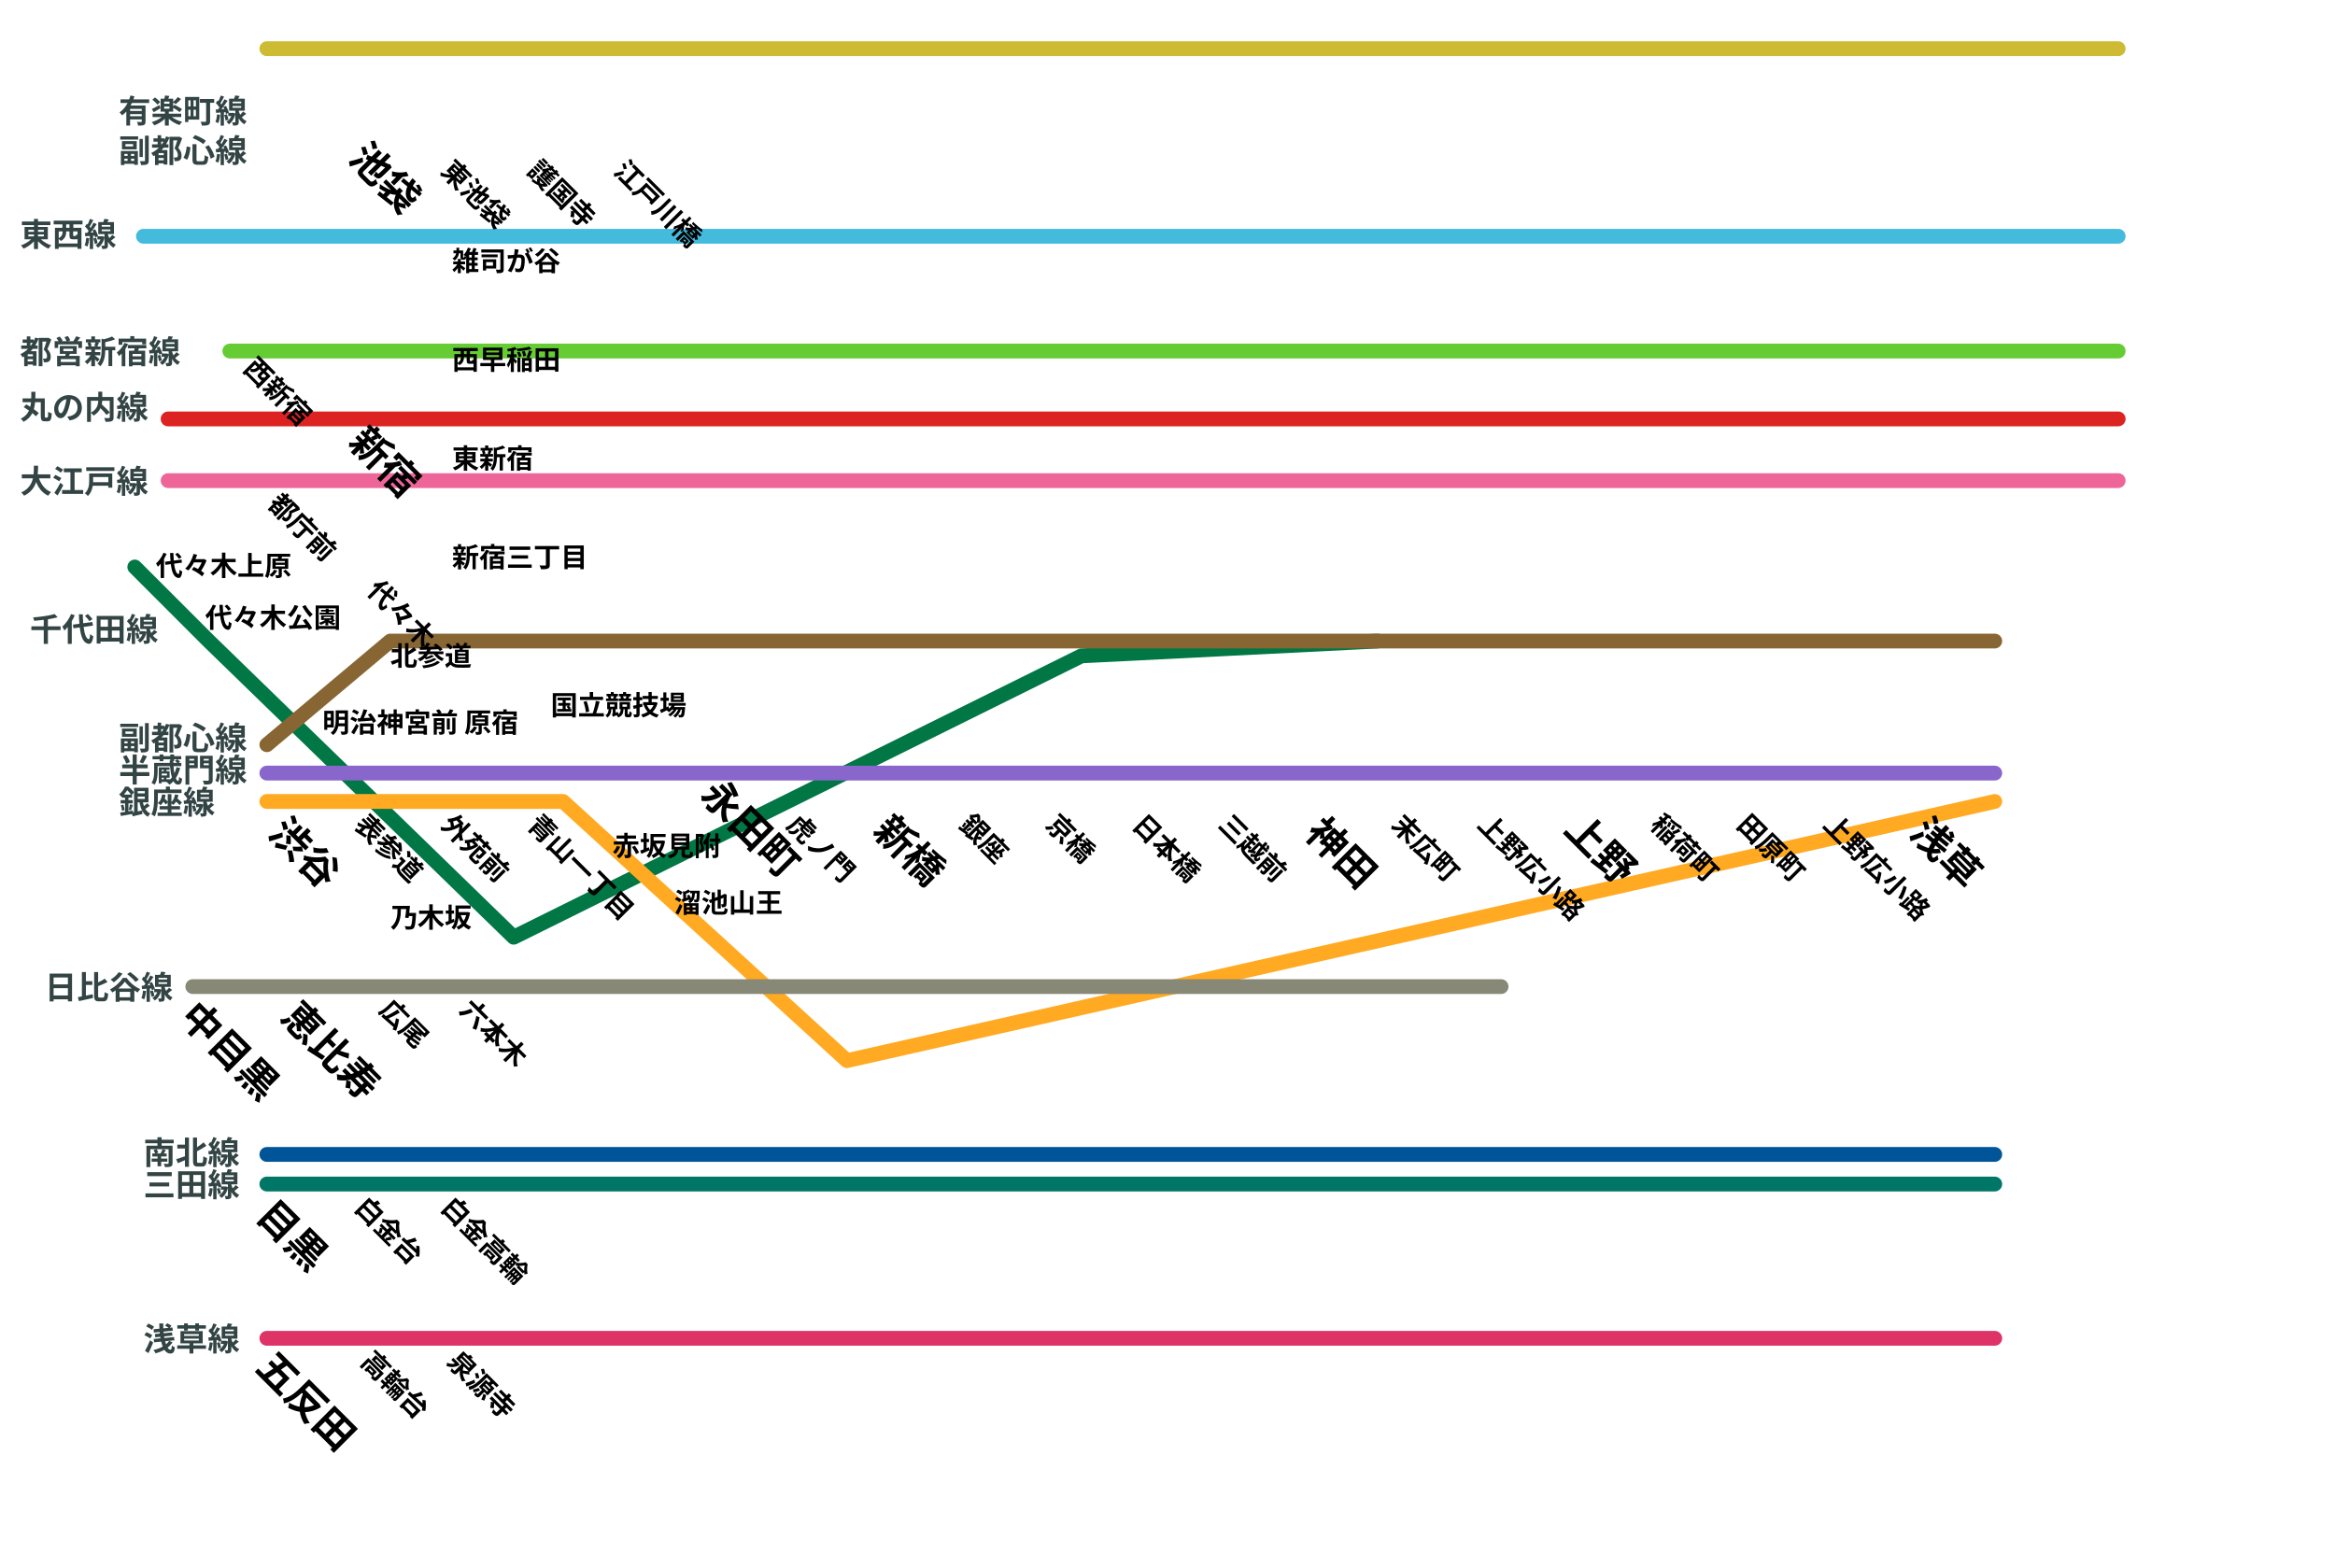
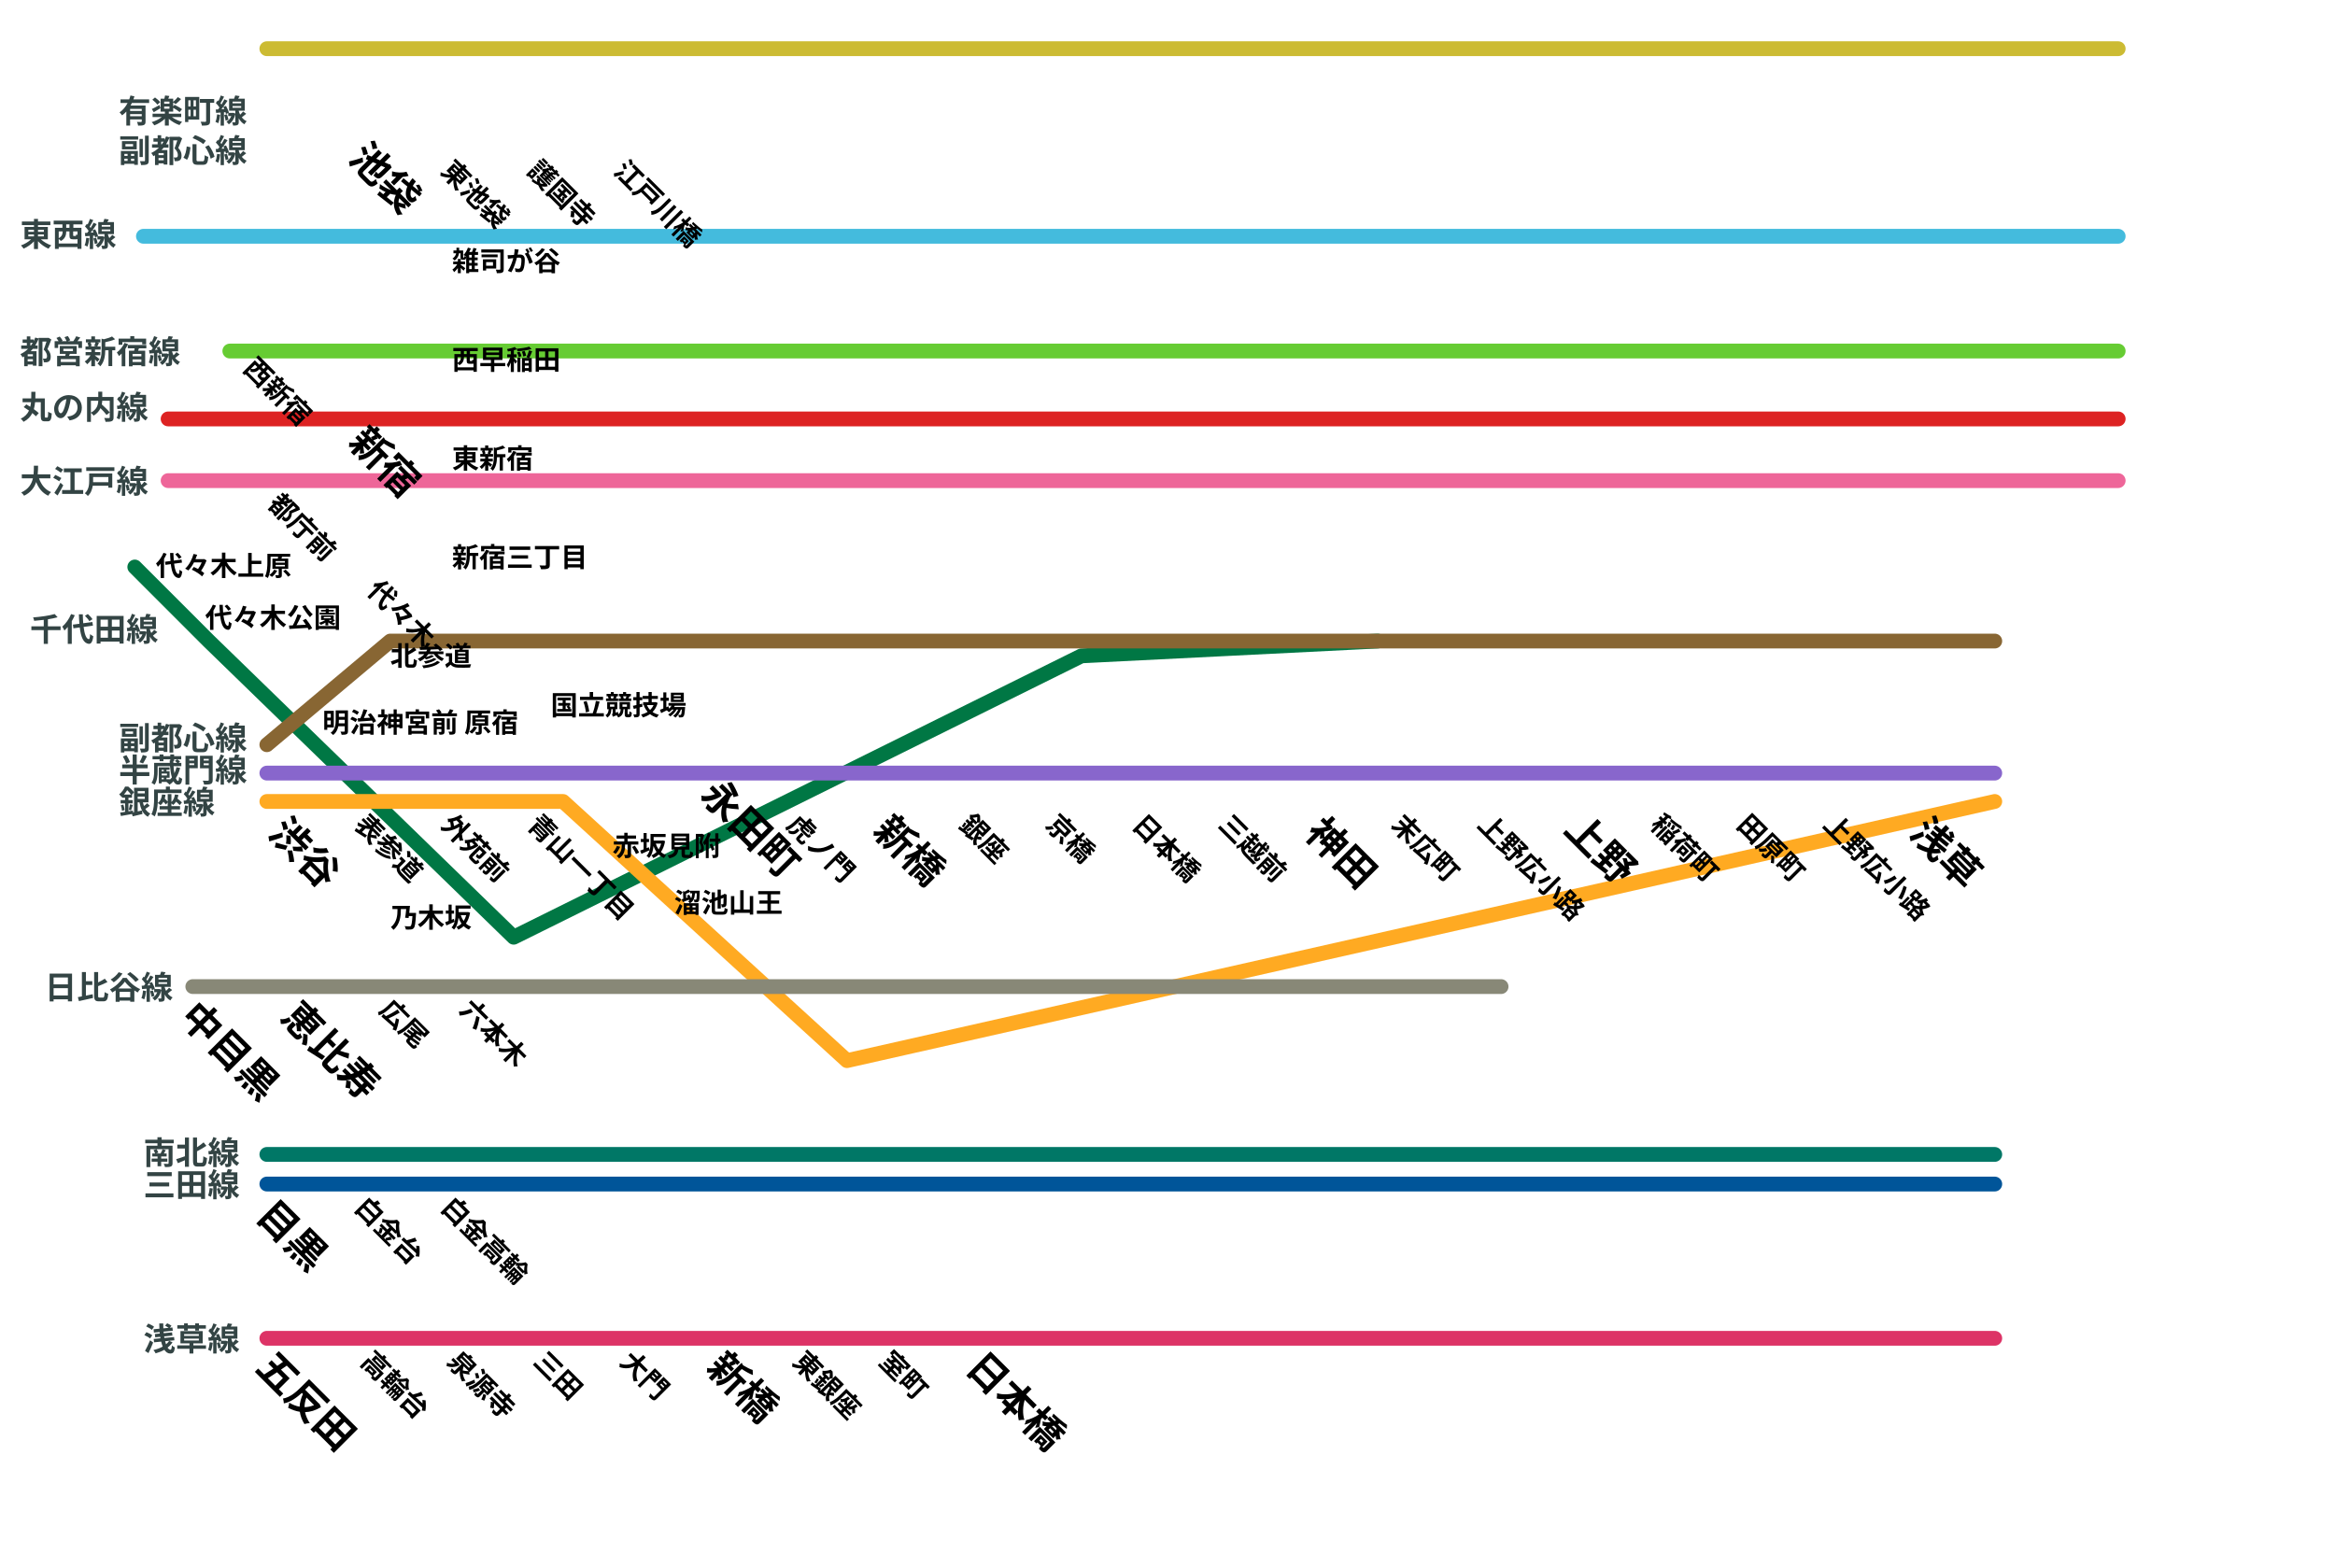
<svg xmlns="http://www.w3.org/2000/svg" xmlns:xlink="http://www.w3.org/1999/xlink" version="1.1" baseProfile="full" height="940" width="1400">
  <defs>
    <g id="tokyo-metro-labels">
      <g id="tokyo-metro-line-name-labels" font-size="26" font-weight="bold" fill="#344">
        <text x="-120" y="-360">有楽町線</text>
        <text x="-120" y="-328">副都心線</text>
        <text x="-200" y="-260">東西線</text>
        <text x="-200" y="-165">都営新宿線</text>
        <text x="-200" y="-120">丸の内線</text>
        <text x="-200" y="-60">大江戸線</text>
        <text x="-192" y="60">千代田線</text>
        <text x="-120" y="148">副都心線</text>
        <text x="-120" y="174">半蔵門線</text>
        <text x="-120" y="200">銀座線</text>
        <text x="-180" y="350">日比谷線</text>
        <text x="-100" y="484">南北線</text>
        <text x="-100" y="510">三田線</text>
        <text x="-100" y="635">浅草線</text>
      </g>
      <g id="tokyo-metro-major-station-labels" font-size="32" font-weight="bold">
        <text transform="translate(65,-330) rotate(45)">池袋</text>
        <text transform="translate(65,-100) rotate(45)">新宿</text>
        <text transform="translate(0,217) rotate(45)">渋谷</text>
        <text transform="translate(-72,366) rotate(45)">中目黒</text>
        <text transform="translate(10,366) rotate(45)">恵比寿</text>
        <text transform="translate(-10,527) rotate(45)">目黒</text>
-         <text transform="translate(-10,650) rotate(45)">五反田</text>
        <text transform="translate(490,215) rotate(45)">新橋</text>
        <text transform="translate(840,217) rotate(45)">神田</text>
        <text transform="translate(1050,214) rotate(45)">上野</text>
        <text transform="translate(1330,217) rotate(45)">浅草</text>
        <text transform="translate(350,186) rotate(45)">永田町</text>
+         <text transform="translate(-10,650) rotate(45)">五反田</text>
+         <text transform="translate(355,650) rotate(45)">新橋</text>
+         <text transform="translate(565,650) rotate(45)">日本橋</text>
      </g>
      <g id="ginza-line-station-labels" font-size="22" font-weight="bold">
        <text transform="translate(70,210) rotate(45)">表参道</text>
        <text transform="translate(140,210) rotate(45)">外苑前</text>
        <text transform="translate(210,210) rotate(45)">青山一丁目</text>
        <text transform="translate(280,234)">赤坂見附</text>
        <text transform="translate(330,280)">溜池山王</text>
        <text transform="translate(420,210) rotate(45)">虎ノ門</text>
        <text transform="translate(90,360) rotate(45)">広尾</text>
        <text transform="translate(155,360) rotate(45)">六本木</text>
        <text transform="translate(70,520) rotate(45)">白金台</text>
        <text transform="translate(140,520) rotate(45)">白金高輪</text>
        <text transform="translate(75,645) rotate(45)">高輪台</text>
        <text transform="translate(145,645) rotate(45)">泉源寺</text>
+         <text transform="translate(215,645) rotate(45)">三田</text>
+         <text transform="translate(285,645) rotate(45)">大門</text>
+         <text transform="translate(425,645) rotate(45)">東銀座</text>
+         <text transform="translate(495,645) rotate(45)">室町</text>
        <text transform="translate(140,-320) rotate(45)">東池袋</text>
        <text transform="translate(210,-320) rotate(45)">護国寺</text>
        <text transform="translate(280,-320) rotate(45)">江戸川橋</text>
        <text transform="translate(-90,7)">代々木上原</text>
        <text transform="translate(-50,49)">代々木公園</text>
        <text transform="translate(45,134)">明治神宮前 原宿</text>
        <text transform="translate(100,80)">北参道</text>
        <text transform="translate(-20,-160) rotate(45)">西新宿</text>
        <text transform="translate(0,-50) rotate(45)">都庁前</text>
        <text transform="translate(80,20) rotate(45)">代々木</text>
        <text transform="translate(230,120)">国立競技場</text>
        <text transform="translate(150,0)">新宿三丁目</text>
        <text transform="translate(150,-80)">東新宿</text>
        <text transform="translate(150,-160)">西早稲田</text>
        <text transform="translate(150,-240)">雑司が谷</text>
        <text transform="translate(100,292)">乃木坂</text>
        <text transform="translate(560,210) rotate(45)">銀座</text>
        <text transform="translate(630,210) rotate(45)">京橋</text>
        <text transform="translate(700,210) rotate(45)">日本橋</text>
        <text transform="translate(770,210) rotate(45)">三越前</text>
        <text transform="translate(910,210) rotate(45)">末広町</text>
        <text transform="translate(980,210) rotate(45)">上野広小路</text>
        <text transform="translate(1120,210) rotate(45)">稲荷町</text>
        <text transform="translate(1190,210) rotate(45)">田原町</text>
        <text transform="translate(1260,210) rotate(45)">上野広小路</text>
      </g>
    </g>
    <g id="tokyo-metro-lines" stroke-linejoin="round" stroke-width="12" stroke-linecap="round">
      <polyline stroke="#cb3" id="yurakucho-line" points="0,-420  1500,-420" fill="none" />
      <polyline stroke="#4bd" id="tozai-line" points="-100,-268  1500,-268" fill="none" />
      <polyline stroke="#6c3" id="shinjuku-line" points="-30,-175  1500,-175" fill="none" />
      <polyline stroke="#d22" id="marunouchi-line" points="-80,-120  1500,-120" fill="none" />
      <polyline stroke="#e69" id="ooedo-line" points="-80,-70  1500,-70" fill="none" />
      <polyline stroke="#074" id="chiyoda-line" points="-107,0  -47,60  200,300  660,72  900,60" fill="none" />
      <polyline stroke="#863" id="fukutoshin-line" points="0,144  100,60   1400,60" fill="none" />
      <polyline stroke="#86c" id="hanzomon-line" points="0,167  1400,167" fill="none" />
      <polyline stroke="#fa2" id="ginza-line" points="0,190  240,190 470,400 1400,190" fill="none" />
      <polyline stroke="#887" id="hibiya-line" points="-60,340  1000,340" fill="none" />
-       <polyline stroke="#076" id="nanboku-line" points="0,500  1400,500" fill="none" />
-       <polyline stroke="#059" id="mita-line" points="0,476  1400,476" fill="none" />
+       <polyline stroke="#059" id="nanboku-line" points="0,500  1400,500" fill="none" />
+       <polyline stroke="#076" id="mita-line" points="0,476  1400,476" fill="none" />
      <polyline stroke="#d36" id="asakusa-line" points="0,625   1400,625" fill="none" />
    </g>
  </defs>
  <g transform="translate(160,340) scale(0.74)">
    <use xlink:href="#tokyo-metro-lines" />
    <g font-family="Helvetica, Arial, 'Hiragino Kaku Gothic ProN', Meiryo, sans-serif">
      <use xlink:href="#tokyo-metro-labels" />
    </g>
  </g>
</svg>
